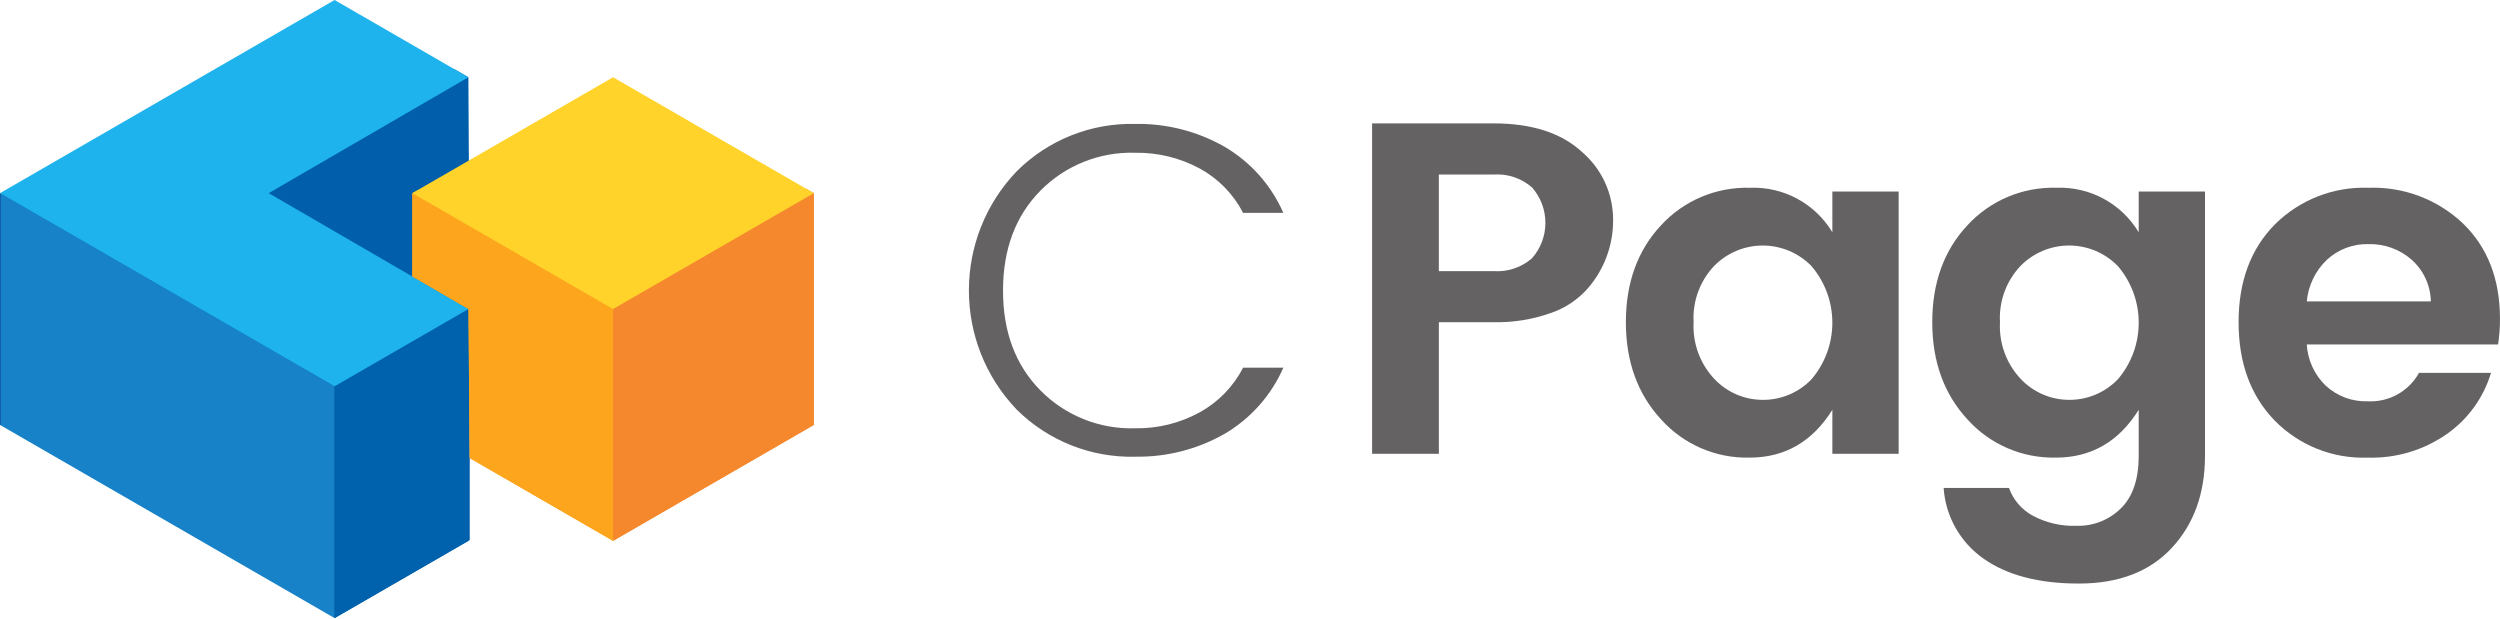
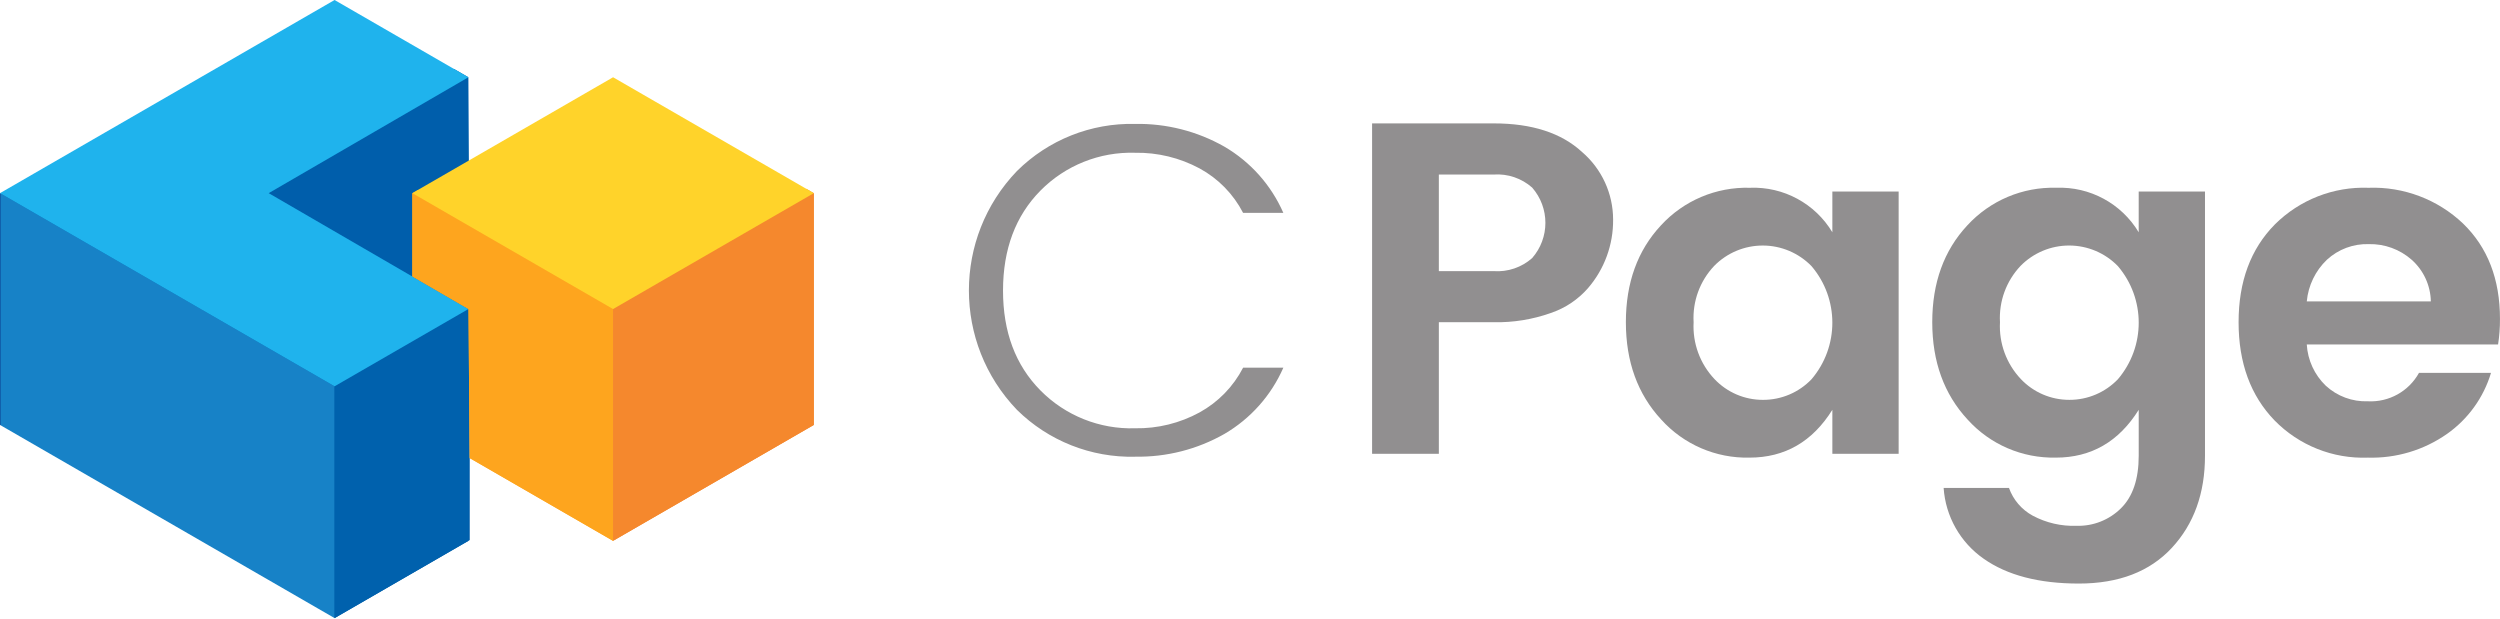
<svg xmlns="http://www.w3.org/2000/svg" xmlns:xlink="http://www.w3.org/1999/xlink" id="logo" width="347.176" height="85.836" viewBox="0 0 347.176 85.836">
  <defs>
    <clipPath id="clip-path">
      <rect id="Rectangle_147945" data-name="Rectangle 147945" width="347.176" height="85.836" fill="none" />
    </clipPath>
    <clipPath id="clip-path-2">
      <path id="Tracé_8368" data-name="Tracé 8368" d="M614.882,207.908l1.089.632v32.188l27.876-16.094V192.446l-1.04-.6Z" transform="translate(-614.882 -191.846)" fill="none" />
    </clipPath>
    <linearGradient id="linear-gradient" x1="-2.902" y1="1.219" x2="-2.897" y2="1.219" gradientUnits="objectBoundingBox">
      <stop offset="0" stop-color="#ea5e23" />
      <stop offset="1" stop-color="#f5882d" />
    </linearGradient>
    <clipPath id="clip-path-4">
      <path id="Tracé_8370" data-name="Tracé 8370" d="M418.916,193.325V204.9l7.783,4.517.189,20.7,19.9,11.492V209.419l.76-.687-27.813-15.868Z" transform="translate(-418.916 -192.864)" fill="none" />
    </clipPath>
    <linearGradient id="linear-gradient-2" x1="-2" y1="1.22" x2="-1.995" y2="1.22" gradientUnits="objectBoundingBox">
      <stop offset="0" stop-color="#f17a1b" />
      <stop offset="0.1" stop-color="#f17a1b" />
      <stop offset="1" stop-color="#fea51e" />
    </linearGradient>
    <clipPath id="clip-path-5">
      <path id="Tracé_8371" data-name="Tracé 8371" d="M0,228.425l46.46,26.824V223.061L0,196.237Z" transform="translate(0 -196.237)" fill="none" />
    </clipPath>
    <linearGradient id="linear-gradient-3" y1="1" x2="0.003" y2="1" gradientUnits="objectBoundingBox">
      <stop offset="0" stop-color="#0f529f" />
      <stop offset="0.15" stop-color="#0f529f" />
      <stop offset="1" stop-color="#1782c7" />
    </linearGradient>
    <clipPath id="clip-path-6">
      <path id="Tracé_8372" data-name="Tracé 8372" d="M339.9,324.71V356.9l18.584-10.729V313.981Z" transform="translate(-339.895 -313.981)" fill="none" />
    </clipPath>
    <linearGradient id="linear-gradient-4" x1="-2.5" y1="1" x2="-2.493" y2="1" gradientUnits="objectBoundingBox">
      <stop offset="0" stop-color="#004694" />
      <stop offset="0.1" stop-color="#004694" />
      <stop offset="1" stop-color="#0061ad" />
    </linearGradient>
    <clipPath id="clip-path-7">
      <path id="Tracé_8373" data-name="Tracé 8373" d="M46.46,0,0,26.823,46.46,53.647,65.044,42.918,37.313,26.823,65.044,10.729Z" fill="none" />
    </clipPath>
    <linearGradient id="linear-gradient-5" y1="1.6" x2="0.002" y2="1.6" gradientUnits="objectBoundingBox">
      <stop offset="0" stop-color="#2589cc" />
      <stop offset="0.8" stop-color="#1fb3ed" />
      <stop offset="1" stop-color="#1fb3ed" />
    </linearGradient>
    <clipPath id="clip-path-8">
      <path id="Tracé_8374" data-name="Tracé 8374" d="M418.916,207.814l7.783,4.517.189,20.7,19.9,11.492V212.331l-27.876-16.094Z" transform="translate(-418.916 -196.237)" fill="none" />
    </clipPath>
    <linearGradient id="linear-gradient-6" x1="-2.054" y1="1.222" x2="-2.049" y2="1.222" xlink:href="#linear-gradient-2" />
    <clipPath id="clip-path-9">
      <path id="Tracé_8375" data-name="Tracé 8375" d="M622.853,212.331V244.52l27.876-16.094V196.237Z" transform="translate(-622.853 -196.237)" fill="none" />
    </clipPath>
    <linearGradient id="linear-gradient-7" x1="-3.054" y1="1.222" x2="-3.049" y2="1.222" gradientUnits="objectBoundingBox">
      <stop offset="0" stop-color="#ea5e23" />
      <stop offset="0.1" stop-color="#ea5e23" />
      <stop offset="1" stop-color="#f5882d" />
    </linearGradient>
    <clipPath id="clip-path-10">
      <path id="Tracé_8376" data-name="Tracé 8376" d="M418.916,94.589l27.876,16.094,27.876-16.094L446.792,78.495Z" transform="translate(-418.916 -78.495)" fill="none" />
    </clipPath>
    <linearGradient id="linear-gradient-8" x1="-1.027" y1="2.333" x2="-1.025" y2="2.333" gradientUnits="objectBoundingBox">
      <stop offset="0" stop-color="#ffc71f" />
      <stop offset="1" stop-color="#ffd32a" />
    </linearGradient>
  </defs>
  <g id="Groupe_1188" data-name="Groupe 1188">
    <g id="Groupe_1187" data-name="Groupe 1187" clip-path="url(#clip-path)">
-       <path id="Tracé_8363" data-name="Tracé 8363" d="M1007.44,172.063a24.2,24.2,0,0,0,12.4-3.156,19.871,19.871,0,0,0,8.187-9.2h-5.589a14.893,14.893,0,0,1-6.05,6.213,18.028,18.028,0,0,1-8.943,2.2,17.7,17.7,0,0,1-13.152-5.259q-5.2-5.259-5.195-13.871t5.195-13.871a17.708,17.708,0,0,1,13.152-5.259,18.253,18.253,0,0,1,8.943,2.17,14.7,14.7,0,0,1,6.05,6.18h5.589a19.877,19.877,0,0,0-8.187-9.2,24.2,24.2,0,0,0-12.4-3.156,22.536,22.536,0,0,0-16.406,6.541,23.939,23.939,0,0,0,0,33.167,22.6,22.6,0,0,0,16.406,6.508" transform="translate(-849.808 -108.645)" fill="#656263" />
-       <path id="Tracé_8364" data-name="Tracé 8364" d="M1427.456,138.711a12.364,12.364,0,0,0-4.307-9.368q-4.308-3.977-12.264-3.977h-16.9v45.887h9.272V152.977h7.628a22.336,22.336,0,0,0,7.924-1.282,11.957,11.957,0,0,0,5.162-3.451,14.377,14.377,0,0,0,3.485-9.532m-24.2-6.245h7.628a7.3,7.3,0,0,1,5.326,1.808,7.435,7.435,0,0,1,0,9.8,7.291,7.291,0,0,1-5.326,1.808h-7.628Z" transform="translate(-1203.443 -108.23)" fill="#656263" />
-       <path id="Tracé_8365" data-name="Tracé 8365" d="M1670.873,220.227a9.239,9.239,0,0,1-6.74-2.893,10.654,10.654,0,0,1-2.893-7.889,10.5,10.5,0,0,1,2.86-7.823,9.45,9.45,0,0,1,13.513.033,12.112,12.112,0,0,1,0,15.712,9.294,9.294,0,0,1-6.74,2.86M1669,228.248q7.364,0,11.508-6.64v6.114h9.206V191.3h-9.206v5.654a12.759,12.759,0,0,0-11.442-6.18A16.155,16.155,0,0,0,1656.7,196q-4.867,5.227-4.866,13.444t4.9,13.51A16.011,16.011,0,0,0,1669,228.248" transform="translate(-1426.048 -164.698)" fill="#656263" />
-       <path id="Tracé_8366" data-name="Tracé 8366" d="M1980.253,228.249q7.364,0,11.508-6.64v6.377q0,4.864-2.466,7.3a8.408,8.408,0,0,1-6.148,2.432,12.026,12.026,0,0,1-6.115-1.413,7.1,7.1,0,0,1-3.288-3.846h-9.074a13.054,13.054,0,0,0,5.557,9.828q4.9,3.451,13.217,3.451t12.921-4.963q4.6-4.964,4.6-12.787V191.3h-9.206v5.654a12.759,12.759,0,0,0-11.442-6.18A16.155,16.155,0,0,0,1967.956,196q-4.867,5.226-4.866,13.444t4.9,13.51a16.012,16.012,0,0,0,12.264,5.292m1.874-8.02a9.239,9.239,0,0,1-6.74-2.893,10.655,10.655,0,0,1-2.893-7.889,10.5,10.5,0,0,1,2.86-7.823,9.45,9.45,0,0,1,13.513.033,12.112,12.112,0,0,1,0,15.712,9.294,9.294,0,0,1-6.74,2.86" transform="translate(-1694.757 -164.699)" fill="#656263" />
-       <path id="Tracé_8367" data-name="Tracé 8367" d="M2303.277,224.962a15.986,15.986,0,0,0,6.115-8.481h-10a7.661,7.661,0,0,1-7.1,3.945,8.191,8.191,0,0,1-5.853-2.17,8.648,8.648,0,0,1-2.63-5.719h26.566a22.58,22.58,0,0,0,.263-3.55q0-8.283-5.129-13.247a18.087,18.087,0,0,0-13.119-4.963,17.5,17.5,0,0,0-13.02,5.095q-5.031,5.1-5.031,13.576t5,13.641a17.227,17.227,0,0,0,12.954,5.161,18.21,18.21,0,0,0,10.981-3.287m-2.236-18.408h-17.229a9.183,9.183,0,0,1,2.795-5.785,8.218,8.218,0,0,1,5.819-2.17,8.7,8.7,0,0,1,5.951,2.17,7.937,7.937,0,0,1,2.663,5.785" transform="translate(-1963.466 -164.699)" fill="#656263" />
+       <path id="Tracé_8363" data-name="Tracé 8363" d="M1007.44,172.063a24.2,24.2,0,0,0,12.4-3.156,19.871,19.871,0,0,0,8.187-9.2h-5.589a14.893,14.893,0,0,1-6.05,6.213,18.028,18.028,0,0,1-8.943,2.2,17.7,17.7,0,0,1-13.152-5.259q-5.2-5.259-5.195-13.871t5.195-13.871a17.708,17.708,0,0,1,13.152-5.259,18.253,18.253,0,0,1,8.943,2.17,14.7,14.7,0,0,1,6.05,6.18h5.589a19.877,19.877,0,0,0-8.187-9.2,24.2,24.2,0,0,0-12.4-3.156,22.536,22.536,0,0,0-16.406,6.541,23.939,23.939,0,0,0,0,33.167,22.6,22.6,0,0,0,16.406,6.508" transform="translate(-849.808 -108.645)" fill="#918f90" />
+       <path id="Tracé_8364" data-name="Tracé 8364" d="M1427.456,138.711a12.364,12.364,0,0,0-4.307-9.368q-4.308-3.977-12.264-3.977h-16.9v45.887h9.272V152.977h7.628a22.336,22.336,0,0,0,7.924-1.282,11.957,11.957,0,0,0,5.162-3.451,14.377,14.377,0,0,0,3.485-9.532m-24.2-6.245h7.628a7.3,7.3,0,0,1,5.326,1.808,7.435,7.435,0,0,1,0,9.8,7.291,7.291,0,0,1-5.326,1.808h-7.628Z" transform="translate(-1203.443 -108.23)" fill="#918f90" />
+       <path id="Tracé_8365" data-name="Tracé 8365" d="M1670.873,220.227a9.239,9.239,0,0,1-6.74-2.893,10.654,10.654,0,0,1-2.893-7.889,10.5,10.5,0,0,1,2.86-7.823,9.45,9.45,0,0,1,13.513.033,12.112,12.112,0,0,1,0,15.712,9.294,9.294,0,0,1-6.74,2.86M1669,228.248q7.364,0,11.508-6.64v6.114h9.206V191.3h-9.206v5.654a12.759,12.759,0,0,0-11.442-6.18A16.155,16.155,0,0,0,1656.7,196q-4.867,5.227-4.866,13.444t4.9,13.51A16.011,16.011,0,0,0,1669,228.248" transform="translate(-1426.048 -164.698)" fill="#918f90" />
+       <path id="Tracé_8366" data-name="Tracé 8366" d="M1980.253,228.249q7.364,0,11.508-6.64v6.377q0,4.864-2.466,7.3a8.408,8.408,0,0,1-6.148,2.432,12.026,12.026,0,0,1-6.115-1.413,7.1,7.1,0,0,1-3.288-3.846h-9.074a13.054,13.054,0,0,0,5.557,9.828q4.9,3.451,13.217,3.451t12.921-4.963q4.6-4.964,4.6-12.787V191.3h-9.206v5.654a12.759,12.759,0,0,0-11.442-6.18A16.155,16.155,0,0,0,1967.956,196q-4.867,5.226-4.866,13.444t4.9,13.51a16.012,16.012,0,0,0,12.264,5.292m1.874-8.02a9.239,9.239,0,0,1-6.74-2.893,10.655,10.655,0,0,1-2.893-7.889,10.5,10.5,0,0,1,2.86-7.823,9.45,9.45,0,0,1,13.513.033,12.112,12.112,0,0,1,0,15.712,9.294,9.294,0,0,1-6.74,2.86" transform="translate(-1694.757 -164.699)" fill="#918f90" />
+       <path id="Tracé_8367" data-name="Tracé 8367" d="M2303.277,224.962a15.986,15.986,0,0,0,6.115-8.481h-10a7.661,7.661,0,0,1-7.1,3.945,8.191,8.191,0,0,1-5.853-2.17,8.648,8.648,0,0,1-2.63-5.719h26.566a22.58,22.58,0,0,0,.263-3.55q0-8.283-5.129-13.247a18.087,18.087,0,0,0-13.119-4.963,17.5,17.5,0,0,0-13.02,5.095q-5.031,5.1-5.031,13.576t5,13.641a17.227,17.227,0,0,0,12.954,5.161,18.21,18.21,0,0,0,10.981-3.287m-2.236-18.408h-17.229a9.183,9.183,0,0,1,2.795-5.785,8.218,8.218,0,0,1,5.819-2.17,8.7,8.7,0,0,1,5.951,2.17,7.937,7.937,0,0,1,2.663,5.785" transform="translate(-1963.466 -164.699)" fill="#918f90" />
    </g>
  </g>
  <g id="Groupe_1190" data-name="Groupe 1190" transform="translate(84.048 26.223)">
    <g id="Groupe_1189" data-name="Groupe 1189" clip-path="url(#clip-path-2)">
      <rect id="Rectangle_147946" data-name="Rectangle 147946" width="28.965" height="48.883" transform="translate(0 0)" fill="url(#linear-gradient)" />
    </g>
  </g>
  <g id="Groupe_1192" data-name="Groupe 1192">
    <g id="Groupe_1191" data-name="Groupe 1191" clip-path="url(#clip-path)">
      <path id="Tracé_8369" data-name="Tracé 8369" d="M65.233,103.408v32.08L46.46,146.327,0,87.315l34.87-1.192L63.049,70.069l1.995,1.152Z" transform="translate(0 -60.492)" fill="#005eab" />
    </g>
  </g>
  <g id="Groupe_1194" data-name="Groupe 1194" transform="translate(57.261 26.362)">
    <g id="Groupe_1193" data-name="Groupe 1193" clip-path="url(#clip-path-4)">
      <rect id="Rectangle_147948" data-name="Rectangle 147948" width="28.636" height="48.744" transform="translate(0 0)" fill="url(#linear-gradient-2)" />
    </g>
  </g>
  <g id="Groupe_1196" data-name="Groupe 1196" transform="translate(0 26.823)">
    <g id="Groupe_1195" data-name="Groupe 1195" clip-path="url(#clip-path-5)">
      <rect id="Rectangle_147949" data-name="Rectangle 147949" width="46.46" height="59.012" transform="translate(0 0)" fill="url(#linear-gradient-3)" />
    </g>
  </g>
  <g id="Groupe_1198" data-name="Groupe 1198" transform="translate(46.46 42.918)">
    <g id="Groupe_1197" data-name="Groupe 1197" clip-path="url(#clip-path-6)">
      <rect id="Rectangle_147950" data-name="Rectangle 147950" width="18.584" height="42.918" transform="translate(0 0)" fill="url(#linear-gradient-4)" />
    </g>
  </g>
  <g id="Groupe_1200" data-name="Groupe 1200">
    <g id="Groupe_1199" data-name="Groupe 1199" clip-path="url(#clip-path-7)">
      <rect id="Rectangle_147951" data-name="Rectangle 147951" width="65.044" height="53.647" transform="translate(0)" fill="url(#linear-gradient-5)" />
    </g>
  </g>
  <g id="Groupe_1202" data-name="Groupe 1202" transform="translate(57.261 26.823)">
    <g id="Groupe_1201" data-name="Groupe 1201" clip-path="url(#clip-path-8)">
      <rect id="Rectangle_147952" data-name="Rectangle 147952" width="27.876" height="48.283" transform="translate(0 0)" fill="url(#linear-gradient-6)" />
    </g>
  </g>
  <g id="Groupe_1204" data-name="Groupe 1204" transform="translate(85.137 26.823)">
    <g id="Groupe_1203" data-name="Groupe 1203" clip-path="url(#clip-path-9)">
      <rect id="Rectangle_147953" data-name="Rectangle 147953" width="27.876" height="48.283" transform="translate(0 0)" fill="url(#linear-gradient-7)" />
    </g>
  </g>
  <g id="Groupe_1206" data-name="Groupe 1206" transform="translate(57.261 10.729)">
    <g id="Groupe_1205" data-name="Groupe 1205" clip-path="url(#clip-path-10)">
      <rect id="Rectangle_147954" data-name="Rectangle 147954" width="55.752" height="32.188" transform="translate(0)" fill="url(#linear-gradient-8)" />
    </g>
  </g>
</svg>
